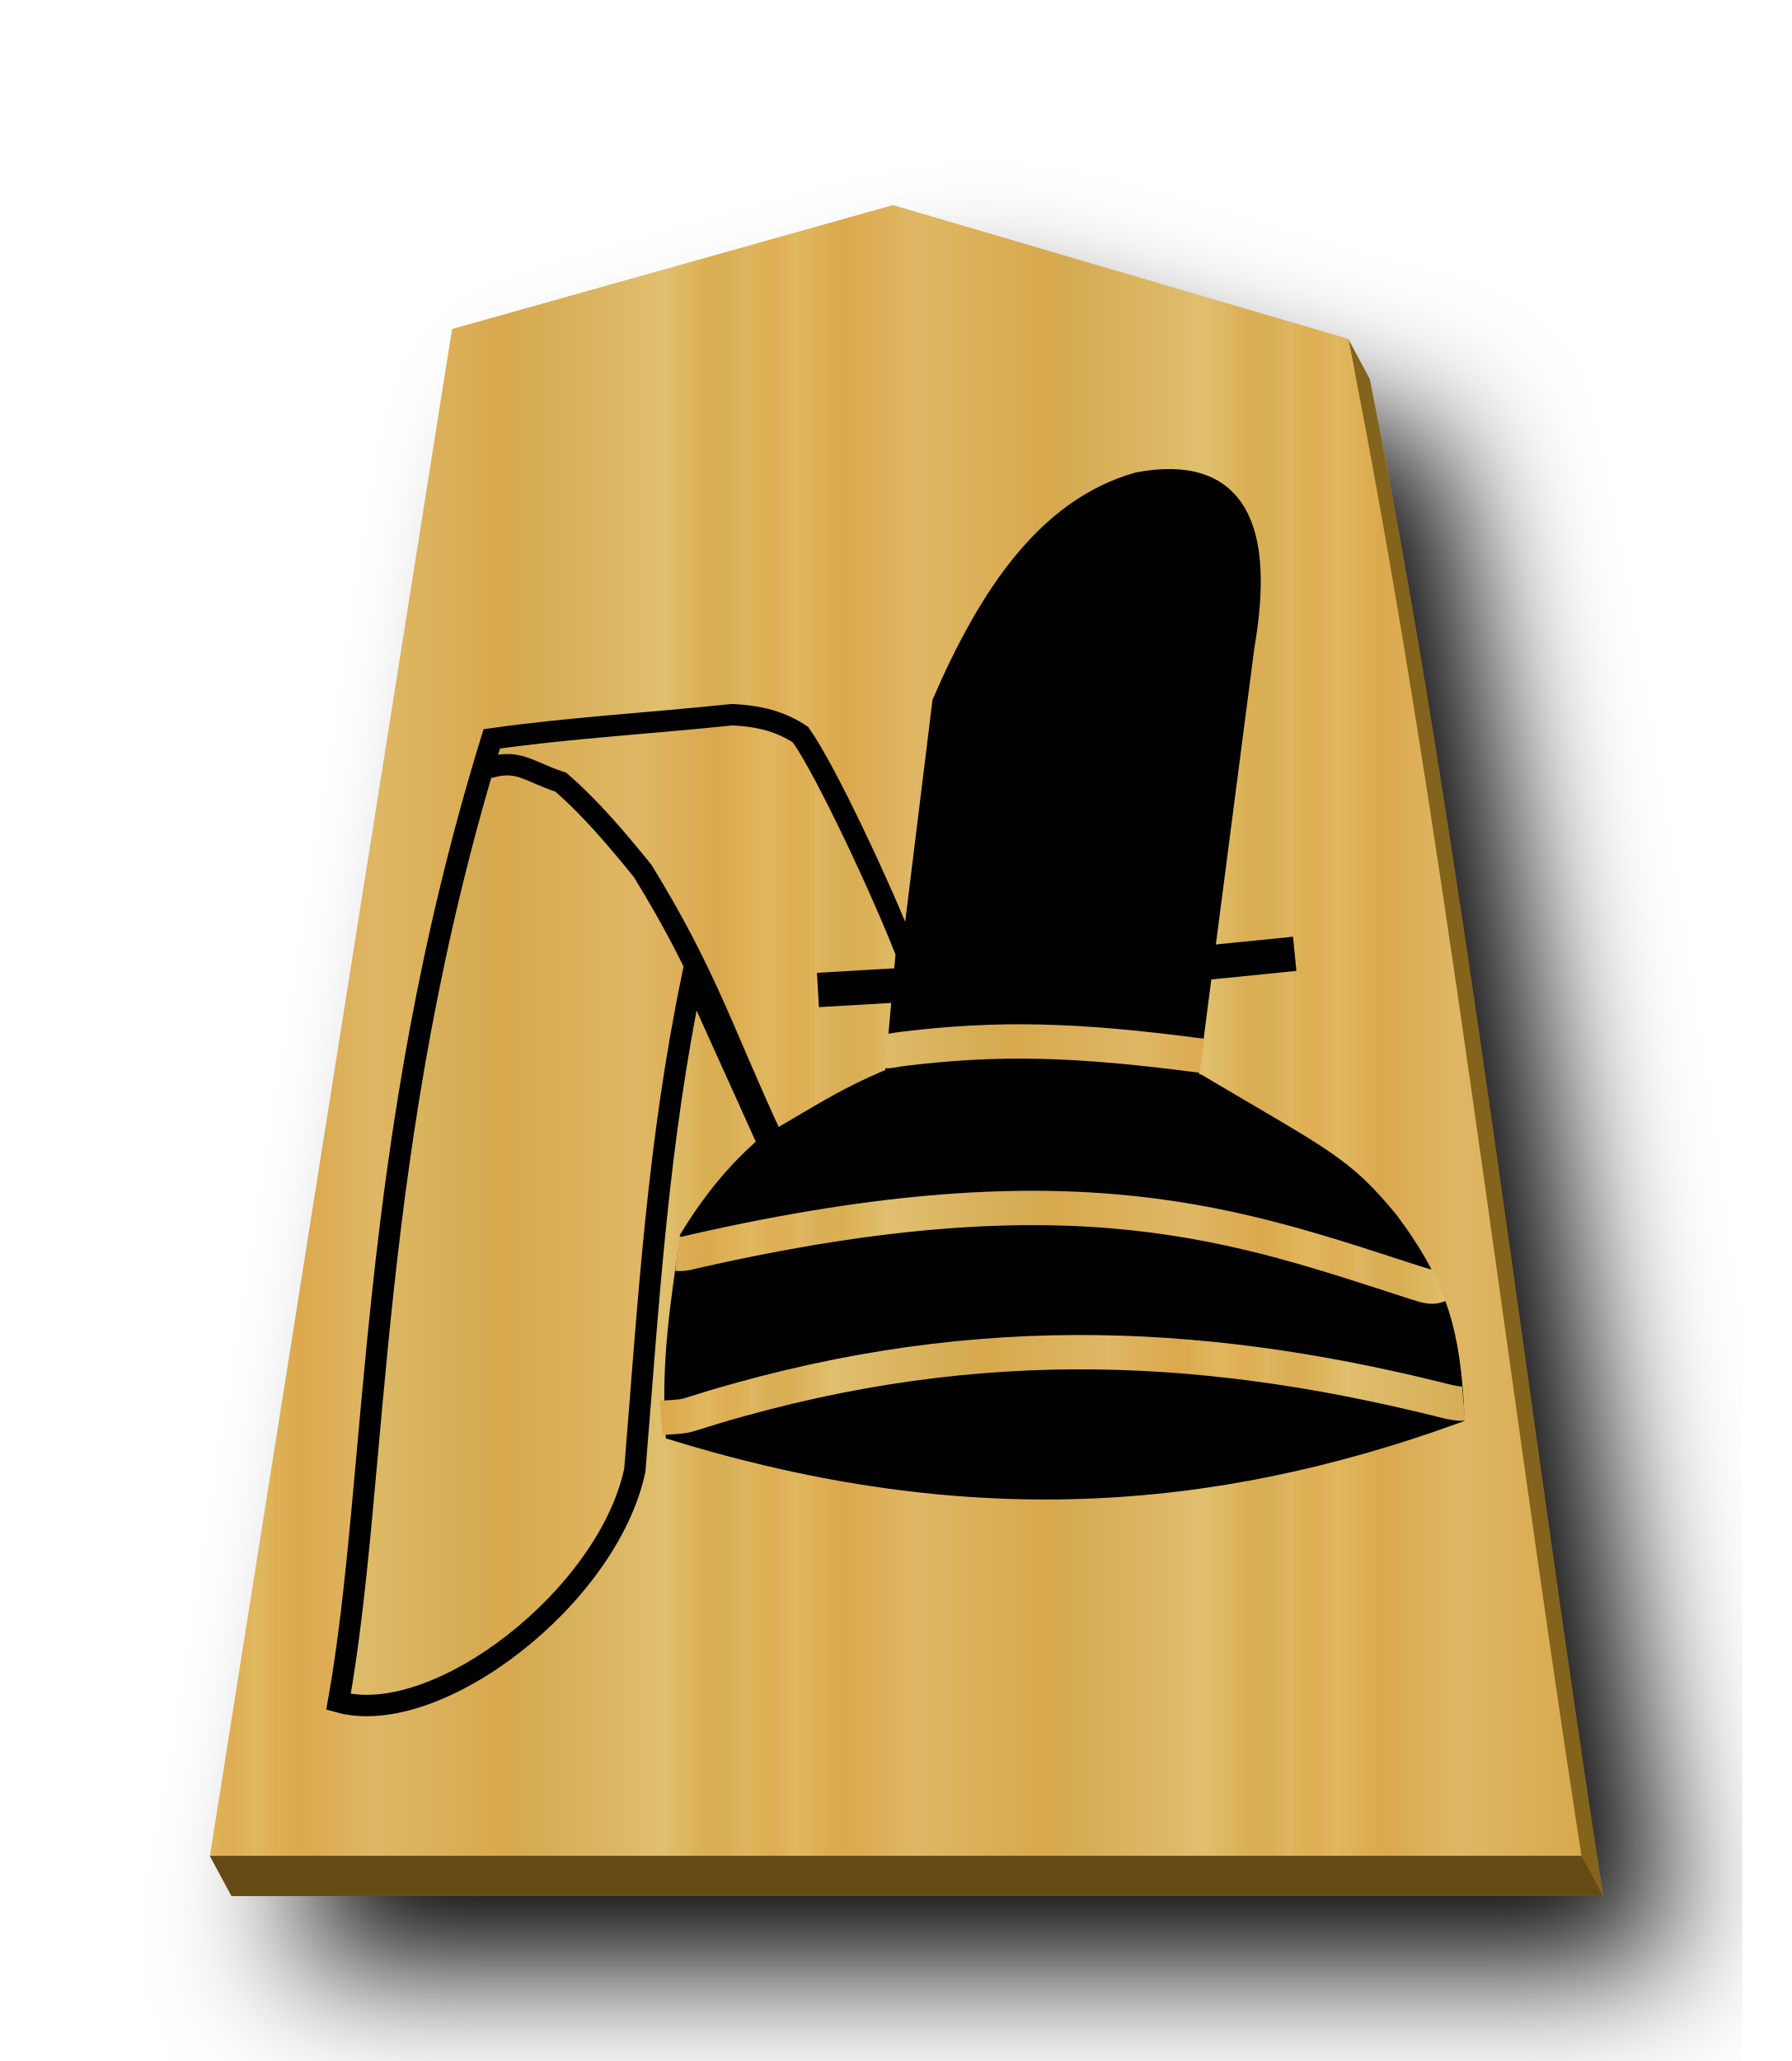
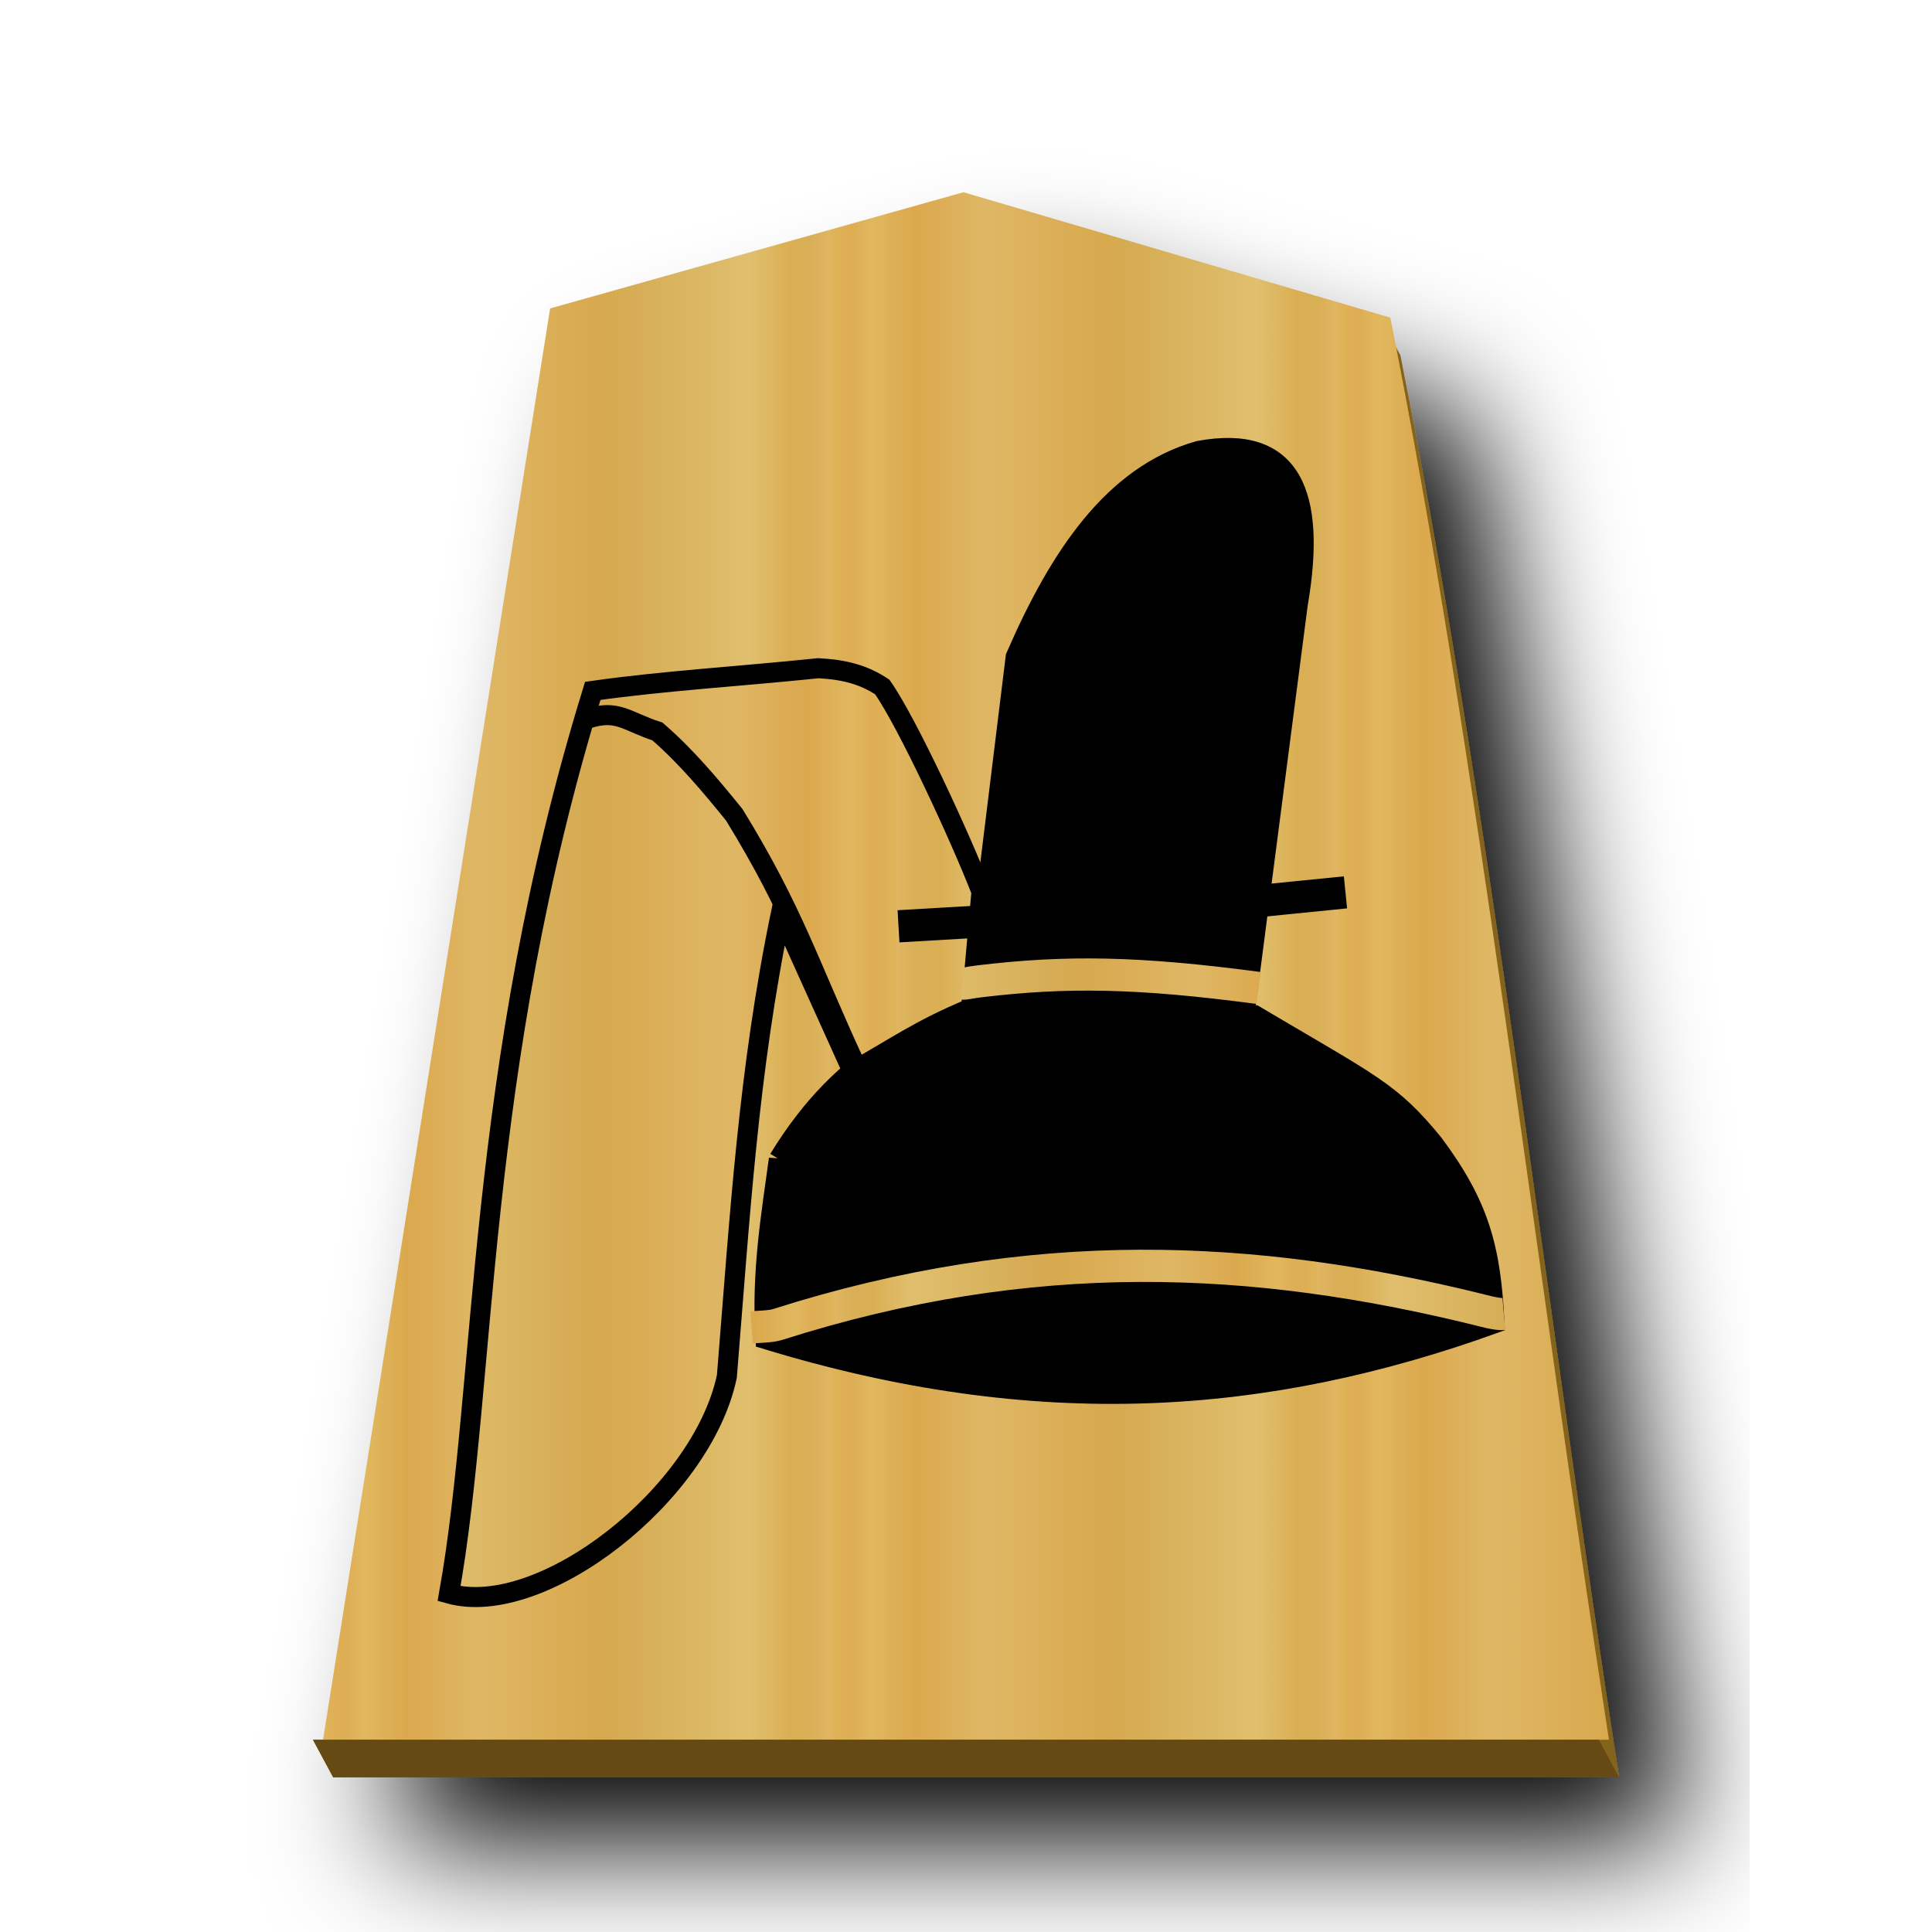
- <svg xmlns="http://www.w3.org/2000/svg" xmlns:xlink="http://www.w3.org/1999/xlink" width="52.157" height="60" version="1.1" id="svg1717">
-   <defs id="defs1721">
-     <filter style="color-interpolation-filters:sRGB" id="filter1552">
-       <feFlood flood-opacity="0.498" flood-color="rgb(0,0,0)" result="flood" id="feFlood1542" />
-       <feComposite in="flood" in2="SourceGraphic" operator="in" result="composite1" id="feComposite1544" />
-       <feGaussianBlur in="composite1" stdDeviation="2.5" result="blur" id="feGaussianBlur1546" />
-       <feOffset dx="4.57967e-15" dy="4.41314e-15" result="offset" id="feOffset1548" />
-       <feComposite in="SourceGraphic" in2="offset" operator="over" result="composite2" id="feComposite1550" />
+ <svg xmlns="http://www.w3.org/2000/svg" xmlns:xlink="http://www.w3.org/1999/xlink" viewBox="0 0 60 60">
+   <defs>
+     <linearGradient id="0KA_svg__a">
+       <stop offset="0" stop-color="#dfb459" />
+       <stop offset=".041" stop-color="#dead54" />
+       <stop offset=".082" stop-color="#e1b85f" />
+       <stop offset=".165" stop-color="#dba84d" />
+       <stop offset=".305" stop-color="#dfb765" />
+       <stop offset=".539" stop-color="#d8a94e" />
+       <stop offset=".586" stop-color="#d5ab53" />
+       <stop offset=".84" stop-color="#e0bf6e" />
+       <stop offset=".924" stop-color="#daae52" />
+       <stop offset=".962" stop-color="#d9af57" />
+       <stop offset="1" stop-color="#e1b663" />
+     </linearGradient>
+     <linearGradient xlink:href="#0KA_svg__a" id="0KA_svg__c" x1="-30.849" x2="-15.094" y1="30.267" y2="30.267" gradientTransform="translate(40.882 -.267)" gradientUnits="userSpaceOnUse" spreadMethod="repeat" />
+     <linearGradient xlink:href="#0KA_svg__a" id="0KA_svg__f" x1="177.827" x2="197.093" y1="92.855" y2="92.855" gradientUnits="userSpaceOnUse" spreadMethod="repeat" />
+     <linearGradient xlink:href="#0KA_svg__a" id="0KA_svg__e" x1="132.561" x2="148.24" y1="231.857" y2="231.857" gradientUnits="userSpaceOnUse" spreadMethod="repeat" />
+     <linearGradient xlink:href="#0KA_svg__a" id="0KA_svg__g" x1="176.859" x2="196.381" y1="80.264" y2="80.264" gradientUnits="userSpaceOnUse" spreadMethod="repeat" />
+     <linearGradient xlink:href="#0KA_svg__a" id="0KA_svg__d" x1="1125.366" x2="1167.429" y1="159.01" y2="159.01" gradientUnits="userSpaceOnUse" spreadMethod="repeat" />
+     <filter id="0KA_svg__b">
+       <feGaussianBlur in="SourceAlpha" result="blur" stdDeviation="2" />
+       <feOffset dx="2" dy="2" result="offsetBlur" />
+       <feBlend in="SourceGraphic" in2="offsetBlur" />
    </filter>
-     <filter style="color-interpolation-filters:sRGB" id="filter1540">
-       <feFlood flood-opacity="0.498" flood-color="rgb(0,0,0)" result="flood" id="feFlood1530" />
-       <feComposite in="flood" in2="SourceGraphic" operator="in" result="composite1" id="feComposite1532" />
-       <feGaussianBlur in="composite1" stdDeviation="2.5" result="blur" id="feGaussianBlur1534" />
-       <feOffset dx="4.57967e-15" dy="4.41314e-15" result="offset" id="feOffset1536" />
-       <feComposite in="SourceGraphic" in2="offset" operator="over" result="composite2" id="feComposite1538" />
-     </filter>
-     <filter id="drop-shadow-9">
-       <feGaussianBlur in="SourceAlpha" result="blur" stdDeviation="2" id="feGaussianBlur5056" />
-       <feOffset result="offsetBlur" dx="2" dy="2" id="feOffset5058" />
-       <feBlend in="SourceGraphic" in2="offsetBlur" mode="normal" id="feBlend5060" />
-     </filter>
-     <filter id="drop-shadow-2">
-       <feGaussianBlur in="SourceAlpha" result="blur" stdDeviation="2" id="feGaussianBlur6807" />
-       <feOffset result="offsetBlur" dx="2" dy="2" id="feOffset6809" />
-       <feBlend in="SourceGraphic" in2="offsetBlur" mode="normal" id="feBlend6811" />
-     </filter>
-     <filter id="drop-shadow-2-8">
-       <feGaussianBlur in="SourceAlpha" result="blur" stdDeviation="2" id="feGaussianBlur6807-2" />
-       <feOffset result="offsetBlur" dx="2" dy="2" id="feOffset6809-8" />
-       <feBlend in="SourceGraphic" in2="offsetBlur" mode="normal" id="feBlend6811-0" />
-     </filter>
-     <filter id="drop-shadow-6">
-       <feGaussianBlur in="SourceAlpha" result="blur" stdDeviation="2" id="feGaussianBlur5056-9" />
-       <feOffset result="offsetBlur" dx="2" dy="2" id="feOffset5058-0" />
-       <feBlend in="SourceGraphic" in2="offsetBlur" mode="normal" id="feBlend5060-9" />
-     </filter>
-     <filter id="drop-shadow-22">
-       <feGaussianBlur in="SourceAlpha" result="blur" stdDeviation="2" id="feGaussianBlur5056-0-5" />
-       <feOffset result="offsetBlur" dx="2" dy="2" id="feOffset5058-0-0" />
-       <feBlend in="SourceGraphic" in2="offsetBlur" mode="normal" id="feBlend5060-0" />
-     </filter>
-     <linearGradient id="linearGradient12530">
-       <stop style="stop-color:#dfb459;stop-opacity:1" offset="0" id="stop12526" />
-       <stop id="stop16843" offset="0.041" style="stop-color:#dead54;stop-opacity:1" />
-       <stop id="stop12556" offset="0.082" style="stop-color:#e1b85f;stop-opacity:1" />
-       <stop id="stop12532" offset="0.165" style="stop-color:#dba84d;stop-opacity:1" />
-       <stop style="stop-color:#dfb765;stop-opacity:1" offset="0.305" id="stop12564" />
-       <stop style="stop-color:#d8a94e;stop-opacity:1" offset="0.539" id="stop12558" />
-       <stop id="stop12562" offset="0.586" style="stop-color:#d5ab53;stop-opacity:1" />
-       <stop style="stop-color:#e0bf6e;stop-opacity:1" offset="0.84" id="stop12534" />
-       <stop id="stop16845" offset="0.924" style="stop-color:#daae52;stop-opacity:1" />
-       <stop id="stop12560" offset="0.962" style="stop-color:#d9af57;stop-opacity:1" />
-       <stop style="stop-color:#e1b663;stop-opacity:1" offset="1" id="stop12528" />
-     </linearGradient>
-     <linearGradient xlink:href="#linearGradient12530" id="linearGradient54948" x1="-30.849" y1="30.267" x2="-15.094" y2="30.267" gradientUnits="userSpaceOnUse" spreadMethod="repeat" />
-     <filter id="drop-shadow-62">
-       <feGaussianBlur in="SourceAlpha" result="blur" stdDeviation="2" id="feGaussianBlur5056-7" />
-       <feOffset result="offsetBlur" dx="2" dy="2" id="feOffset5058-9" />
-       <feBlend in="SourceGraphic" in2="offsetBlur" mode="normal" id="feBlend5060-1" />
-     </filter>
-     <linearGradient xlink:href="#linearGradient12530" id="linearGradient55806" x1="177.827" y1="92.855" x2="197.093" y2="92.855" gradientUnits="userSpaceOnUse" spreadMethod="repeat" />
-     <linearGradient xlink:href="#linearGradient12530" id="linearGradient55808" x1="132.561" y1="231.857" x2="148.24" y2="231.857" gradientUnits="userSpaceOnUse" spreadMethod="repeat" />
-     <linearGradient xlink:href="#linearGradient12530" id="linearGradient55810" x1="176.859" y1="80.264" x2="196.381" y2="80.264" gradientUnits="userSpaceOnUse" spreadMethod="repeat" />
-     <linearGradient xlink:href="#linearGradient12530" id="linearGradient55818" x1="1125.366" y1="159.01" x2="1167.429" y2="159.01" gradientUnits="userSpaceOnUse" spreadMethod="repeat" />
  </defs>
-   <filter id="drop-shadow">
-     <feGaussianBlur in="SourceAlpha" result="blur" stdDeviation="2" id="feGaussianBlur1692" />
-     <feOffset result="offsetBlur" dx="2" dy="2" id="feOffset1694" />
-     <feBlend in="SourceGraphic" in2="offsetBlur" mode="normal" id="feBlend1696" />
-   </filter>
-   <g transform="matrix(1.333333,0,0,-1.333333,-70.30806,375.8507)" style="display:inline" id="g9438">
-     <g transform="matrix(0.75,0,0,-0.75,80.92333,281.2116)" id="g55026" style="fill:#75581b;fill-opacity:1;filter:url(#drop-shadow-6)">
-       <path style="fill:#84631f;fill-opacity:1" d="M 26.629 7.139 L 13.791 10.748 L 6.926 54.027 L 6.111 54.029 L 6.74 55.197 L 46.674 55.197 C 44.371 40.312 42.599 24.648 39.885 11.035 L 39.256 9.865 L 39.459 10.91 L 26.629 7.139 z " transform="translate(-37.5897,-0.9019494)" id="path55024" />
+   <g fill="#75581b" filter="url(#0KA_svg__b)" transform="translate(41.197 .902)">
+     <path fill="#84631f" d="m-10.96 6.237-12.84 3.61-6.865 43.278-.814.002.629 1.168H9.084C6.781 39.41 5.01 23.745 2.295 10.133l-.629-1.17.203 1.045z" />
+   </g>
+   <path fill="url(#0KA_svg__c)" d="M29.922 5.97 17.084 9.578l-7.051 44.45h39.934c-2.303-14.885-4.076-30.55-6.79-44.163z" />
+   <path fill="#654b13" d="m9.719 54.03.628 1.167h39.934l-.628-1.168z" />
+   <g stroke-width=".6">
+     <path fill="none" stroke="#000" stroke-width="1" d="m41.785 27.713-2.775.278" />
+     <path stroke="#000" stroke-width=".623" d="M46.44 41.074c-6.962-.49-13.487-.07-22.966 0m.715-5.078c4.095-6.716 10.39-4.523 14.778-4.464 3.667 2.174 4.206 2.35 5.55 3.988 1.42 1.908 1.782 3.234 1.896 5.577-7.084 2.553-14.164 3.077-22.64.488-.13-2.08.18-3.846.416-5.59z" />
+     <g stroke="#000" stroke-width="1.554">
+       <path fill="url(#0KA_svg__d)" d="M1134.293 141.964c2.547 12.294 3.186 23.557 4.198 35.944 1.943 9.213 14.401 18.842 21.54 16.842-2.932-16.412-2.031-40.457-11.142-69.998-5.61-.793-11.376-1.122-17.492-1.757-2.038.106-3.543.516-4.955 1.456-1.895 2.68-6.003 11.52-7.692 15.867l.805 9.044c3.986 1.631 6.221 3.263 9.188 4.894z" transform="matrix(-.40052 0 0 .40052 478.562 -28.51)" />
+       <path fill="none" stroke-width=".622" d="M26.571 33.085c-1.477-3.188-1.91-4.756-3.768-7.781-.752-.928-1.517-1.837-2.387-2.588-.99-.32-1.235-.715-2.224-.38" />
    </g>
-     <g style="fill:#ffd5e5;fill-opacity:1;" id="g5765" transform="matrix(0.75,0,0,-0.75,80.45142,282.088)">
-       <path style="fill:url(#linearGradient54948);fill-opacity:1;" id="path5763" d="m -10.96,6.237 -12.838,3.608 -7.051,44.45 39.934,-1.77e-4 c -2.303,-14.885 -4.076,-30.551 -6.79,-44.163 z" />
-     </g>
-     <path style="fill:#654b13;stroke:none;stroke-width:0.75px;stroke-linecap:butt;stroke-linejoin:miter;stroke-opacity:1;fill-opacity:1" d="m 57.315,241.366 0.472,-0.876 h 29.95 l -0.471,0.876 z" id="path55035" />
-     <g style="display:inline" id="g10819-8" transform="matrix(-0.5836789,0,0,-0.5836789,172.8832,305.8447)">
-       <g id="g2322-6" transform="matrix(1.333333,0,0,-1.333333,-0.7292818,396.8507)" style="display:inline;stroke-width:0.6;stroke-miterlimit:4;stroke-dasharray:none">
-         <path id="path2304-3" d="m 118.608,240.095 2.675,-0.268" style="fill:none;stroke:#000000;stroke-width:0.964;stroke-linecap:butt;stroke-linejoin:miter;stroke-miterlimit:4;stroke-dasharray:none;stroke-opacity:1" />
-         <g style="stroke-width:0.6;stroke-miterlimit:4;stroke-dasharray:none" id="g2320-0">
-           <path id="path2306-6" d="m 114.124,227.219 c 6.709,0.471 12.996,0.068 22.131,7.8e-4 m -0.689,4.893 c -3.946,6.473 -10.013,4.359 -14.242,4.302 -3.534,-2.095 -4.053,-2.265 -5.348,-3.843 -1.369,-1.839 -1.717,-3.117 -1.827,-5.375 6.827,-2.46 13.65,-2.965 21.819,-0.47 0.125,2.005 -0.174,3.706 -0.402,5.386 z" style="fill:#000000;stroke:#000000;stroke-width:0.6;stroke-linecap:butt;stroke-linejoin:miter;stroke-miterlimit:4;stroke-dasharray:none;stroke-opacity:1" />
-           <g style="stroke-width:1.554;stroke-miterlimit:4;stroke-dasharray:none" id="g2314-8" transform="matrix(0.3859882,0,0,-0.3859882,-313.6344,292.8076)">
-             <g style="stroke-width:1.554;stroke-miterlimit:4;stroke-dasharray:none" id="g2312-7" transform="translate(29.31297,-3.810686)">
-               <path id="path2310-0" d="m 1134.293,141.964 c 2.546,12.293 3.185,23.556 4.198,35.943 1.943,9.214 14.401,18.842 21.54,16.842 -2.932,-16.412 -2.032,-40.456 -11.142,-69.998 -5.61,-0.793 -11.377,-1.122 -17.493,-1.757 -2.038,0.106 -3.542,0.515 -4.954,1.455 -1.896,2.68 -6.004,11.521 -7.692,15.867 l 0.805,9.044 c 3.986,1.632 6.222,3.263 9.188,4.895 z" style="fill:url(#linearGradient55818);stroke:#000000;stroke-width:1.554;stroke-linecap:butt;stroke-linejoin:miter;stroke-miterlimit:4;stroke-dasharray:none;stroke-opacity:1;fill-opacity:1" />
-               <path id="path2308-7" d="m 1128.508,153.787 c 3.687,-7.96 4.77,-11.874 9.407,-19.427 1.879,-2.316 3.789,-4.585 5.961,-6.462 2.47,-0.799 3.083,-1.784 5.553,-0.949" style="fill:none;stroke:#000000;stroke-width:1.554;stroke-linecap:butt;stroke-linejoin:miter;stroke-miterlimit:4;stroke-dasharray:none;stroke-opacity:1" />
-             </g>
-           </g>
-           <path id="path2316-0" d="m 121.635,236.411 -1.596,12.295 c -0.575,3.328 0.189,5.118 2.961,4.602 2.554,-0.726 4.173,-3.159 5.478,-6.164 l 1.298,-10.541 c -4.459,0.424 -5.932,0.117 -8.14,-0.191 z" style="fill:#000000;stroke:#000000;stroke-width:0.6;stroke-linecap:butt;stroke-linejoin:miter;stroke-miterlimit:4;stroke-dasharray:none;stroke-opacity:1" />
-           <path id="path2318-1" d="m 114.546,230.804 c 0.192,-0.076 0.282,-0.062 0.668,0.062 4.965,1.6 9.507,3.317 20.202,0.889 0.1,-0.023 0.344,-0.097 0.521,-0.077" style="fill:none;stroke:url(#linearGradient55808);stroke-width:0.964;stroke-linecap:butt;stroke-linejoin:miter;stroke-miterlimit:4;stroke-dasharray:none;stroke-opacity:1" />
-         </g>
-         <path style="fill:none;stroke:#000000;stroke-width:0.964;stroke-linecap:butt;stroke-linejoin:miter;stroke-miterlimit:4;stroke-dasharray:none;stroke-opacity:1" d="m 126.314,239.412 5.672,-0.332" id="path2302-3" />
-       </g>
-       <path id="path2725-6" d="m 151.095,93.551 c 0.279,0.024 0.88,-0.147 1.001,-0.177 8.975,-2.211 17.801,-2.648 27.993,0.597 0.252,0.08 0.756,0.091 1.026,0.112" style="fill:none;stroke:url(#linearGradient55806);stroke-width:1.285;stroke-linecap:butt;stroke-linejoin:miter;stroke-miterlimit:4;stroke-dasharray:none;stroke-opacity:1" />
-       <path id="path2727-0" d="m 160.883,80.539 c 4.815,-0.641 7.671,-0.679 11.119,-0.268 0.44,0.052 0.574,0.107 0.703,0.092" style="fill:none;stroke:url(#linearGradient55810);stroke-width:1.285;stroke-linecap:butt;stroke-linejoin:miter;stroke-miterlimit:4;stroke-dasharray:none;stroke-opacity:1" />
-     </g>
+     <path stroke="#000" stroke-width=".623" d="m38.645 31.536 1.656-12.758c.597-3.453-.196-5.31-3.072-4.775-2.65.754-4.33 3.278-5.685 6.396L30.2 31.337c4.627-.44 6.155-.12 8.447.199z" />
+     <path fill="none" stroke="url(#0KA_svg__e)" stroke-width=".964" d="M114.546 230.804c.192-.076.282-.063.668.062 4.966 1.6 9.507 3.317 20.202.889.1-.023.345-.097.522-.078" transform="translate(164.86 276.848)scale(1.03765)" />
+     <path fill="none" stroke="#000" stroke-width="1" d="m33.79 28.423-5.886.344" />
  </g>
+   <path fill="none" stroke="url(#0KA_svg__f)" stroke-width="1.285" d="M151.095 93.551c.279.024.88-.147 1.001-.177 8.975-2.21 17.802-2.648 27.993.597.253.08.757.09 1.026.112" transform="matrix(-.77824 0 0 .77824 164.292 -31.996)" />
+   <path fill="none" stroke="url(#0KA_svg__g)" stroke-width="1.285" d="M160.883 80.539c4.815-.641 7.67-.68 11.119-.268.44.052.574.106.702.091" transform="matrix(-.77824 0 0 .77824 164.292 -31.996)" />
</svg>
